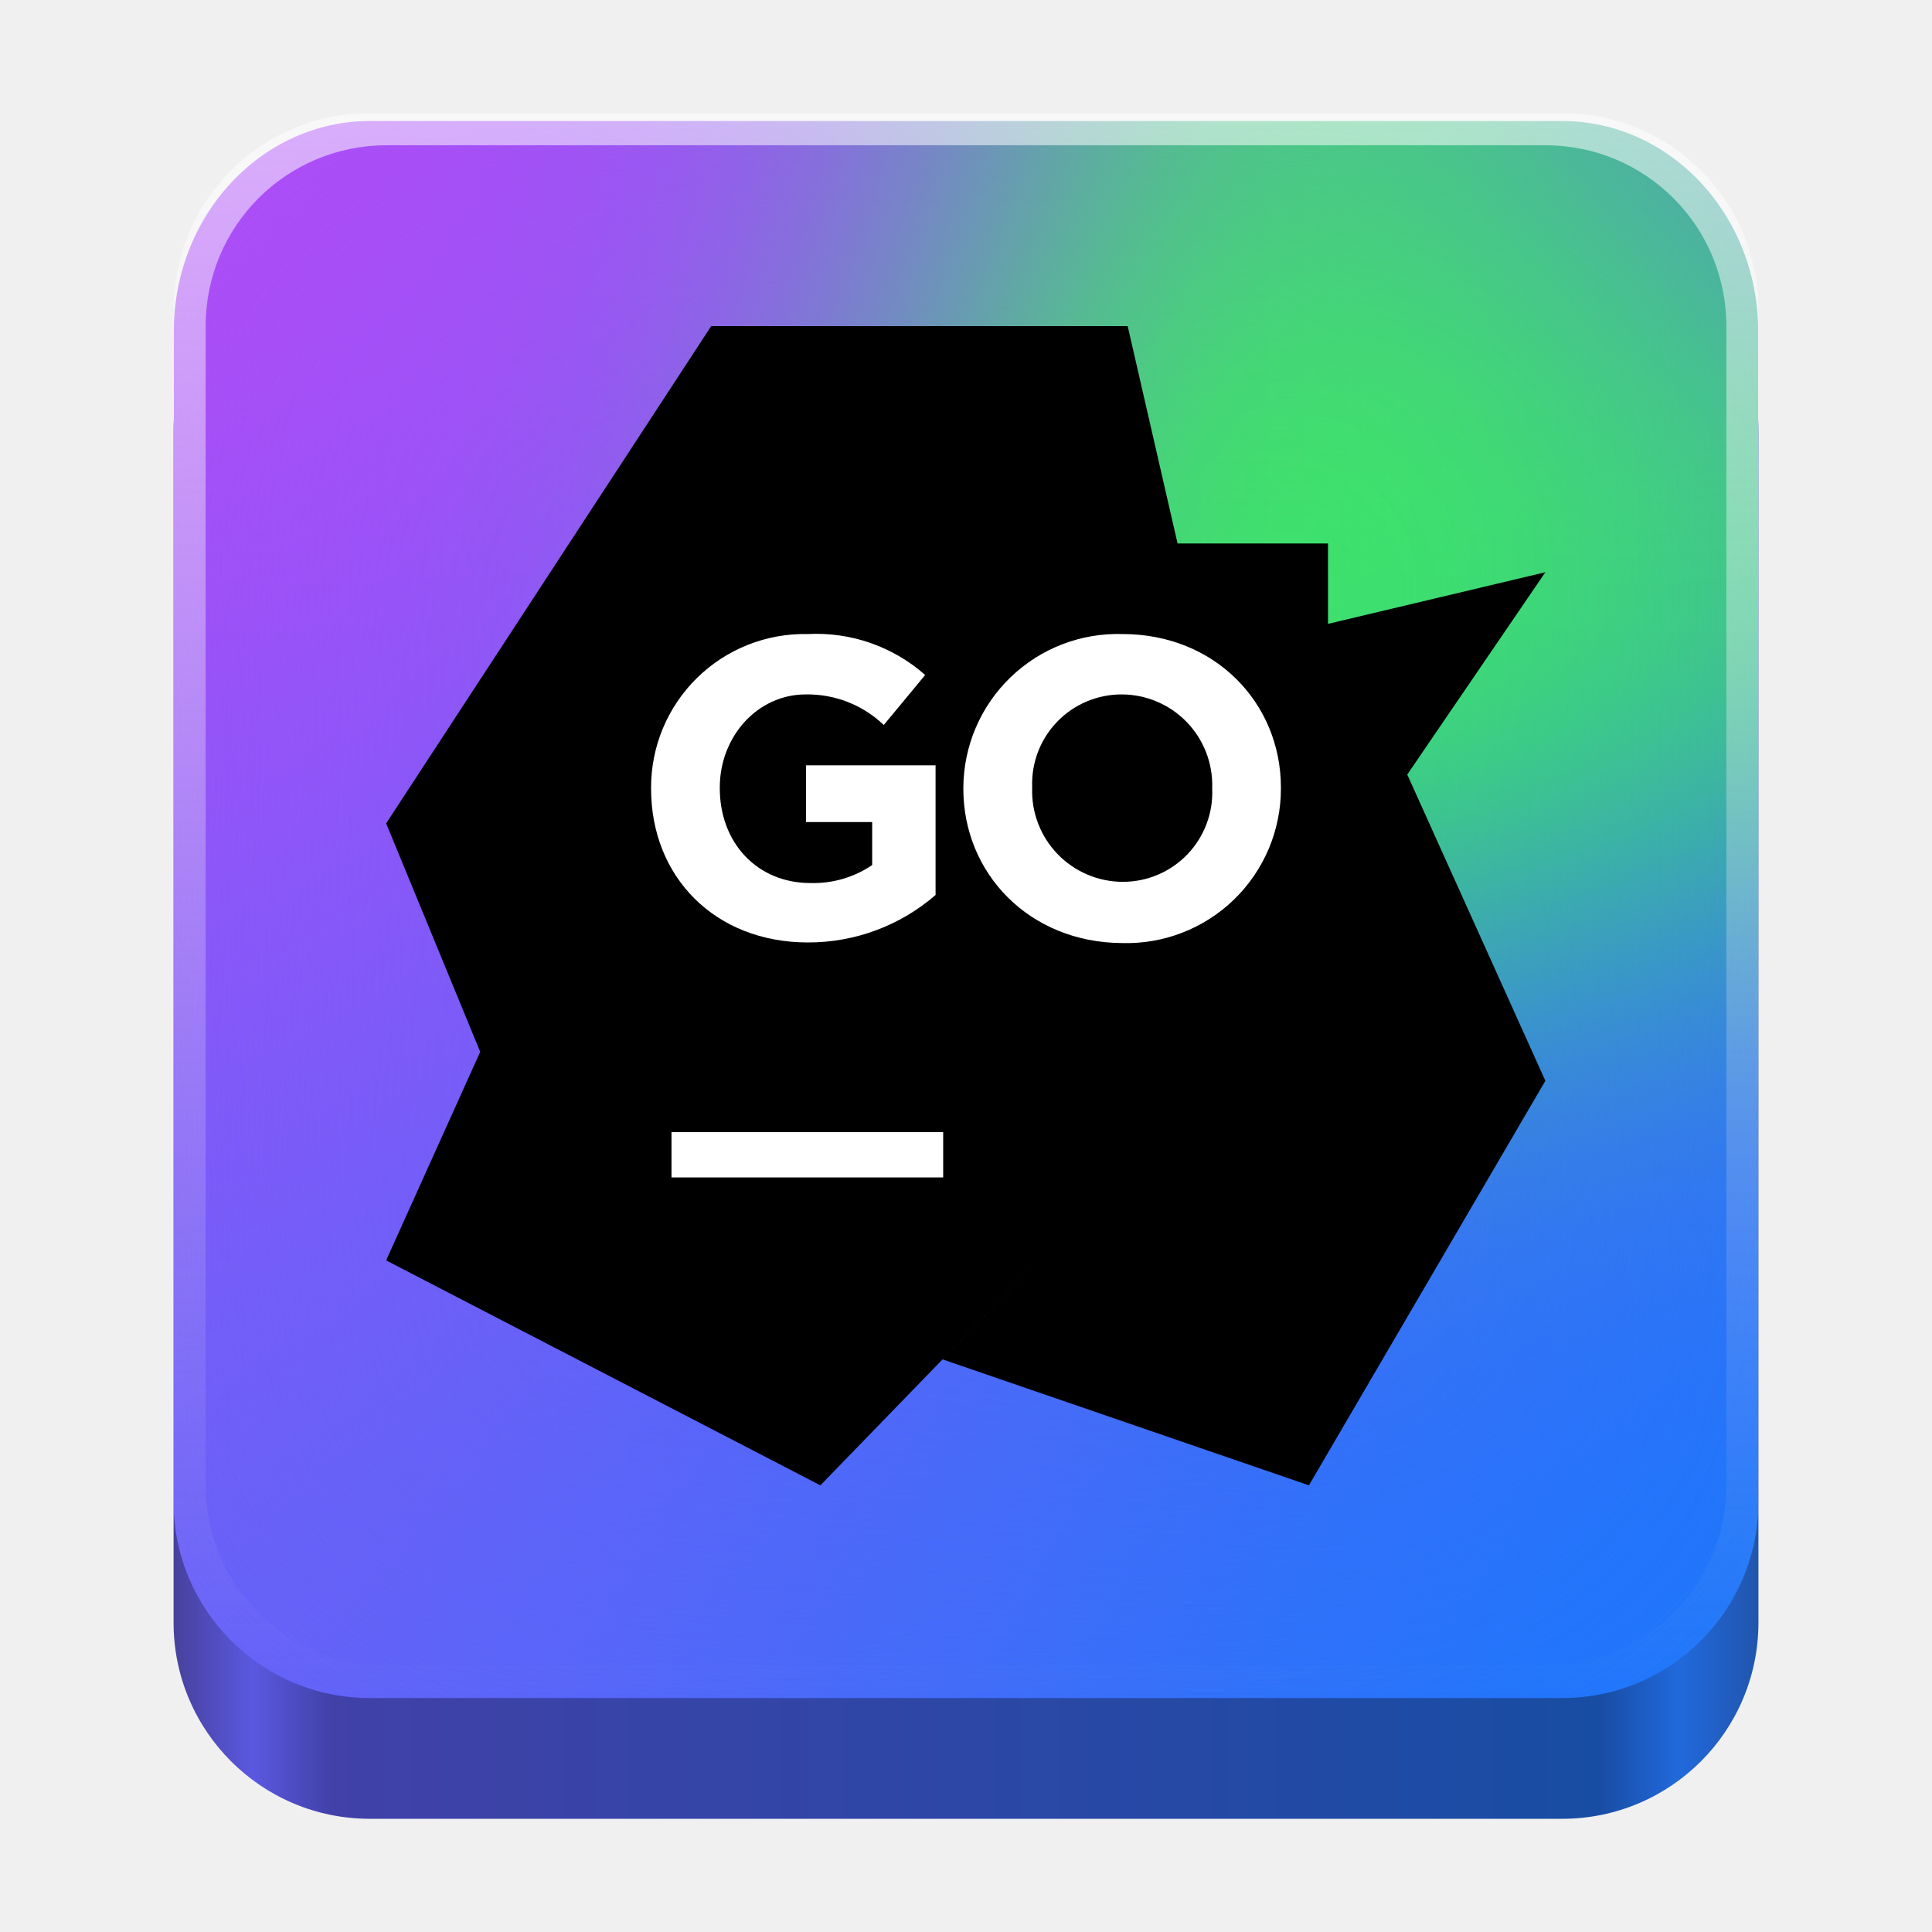
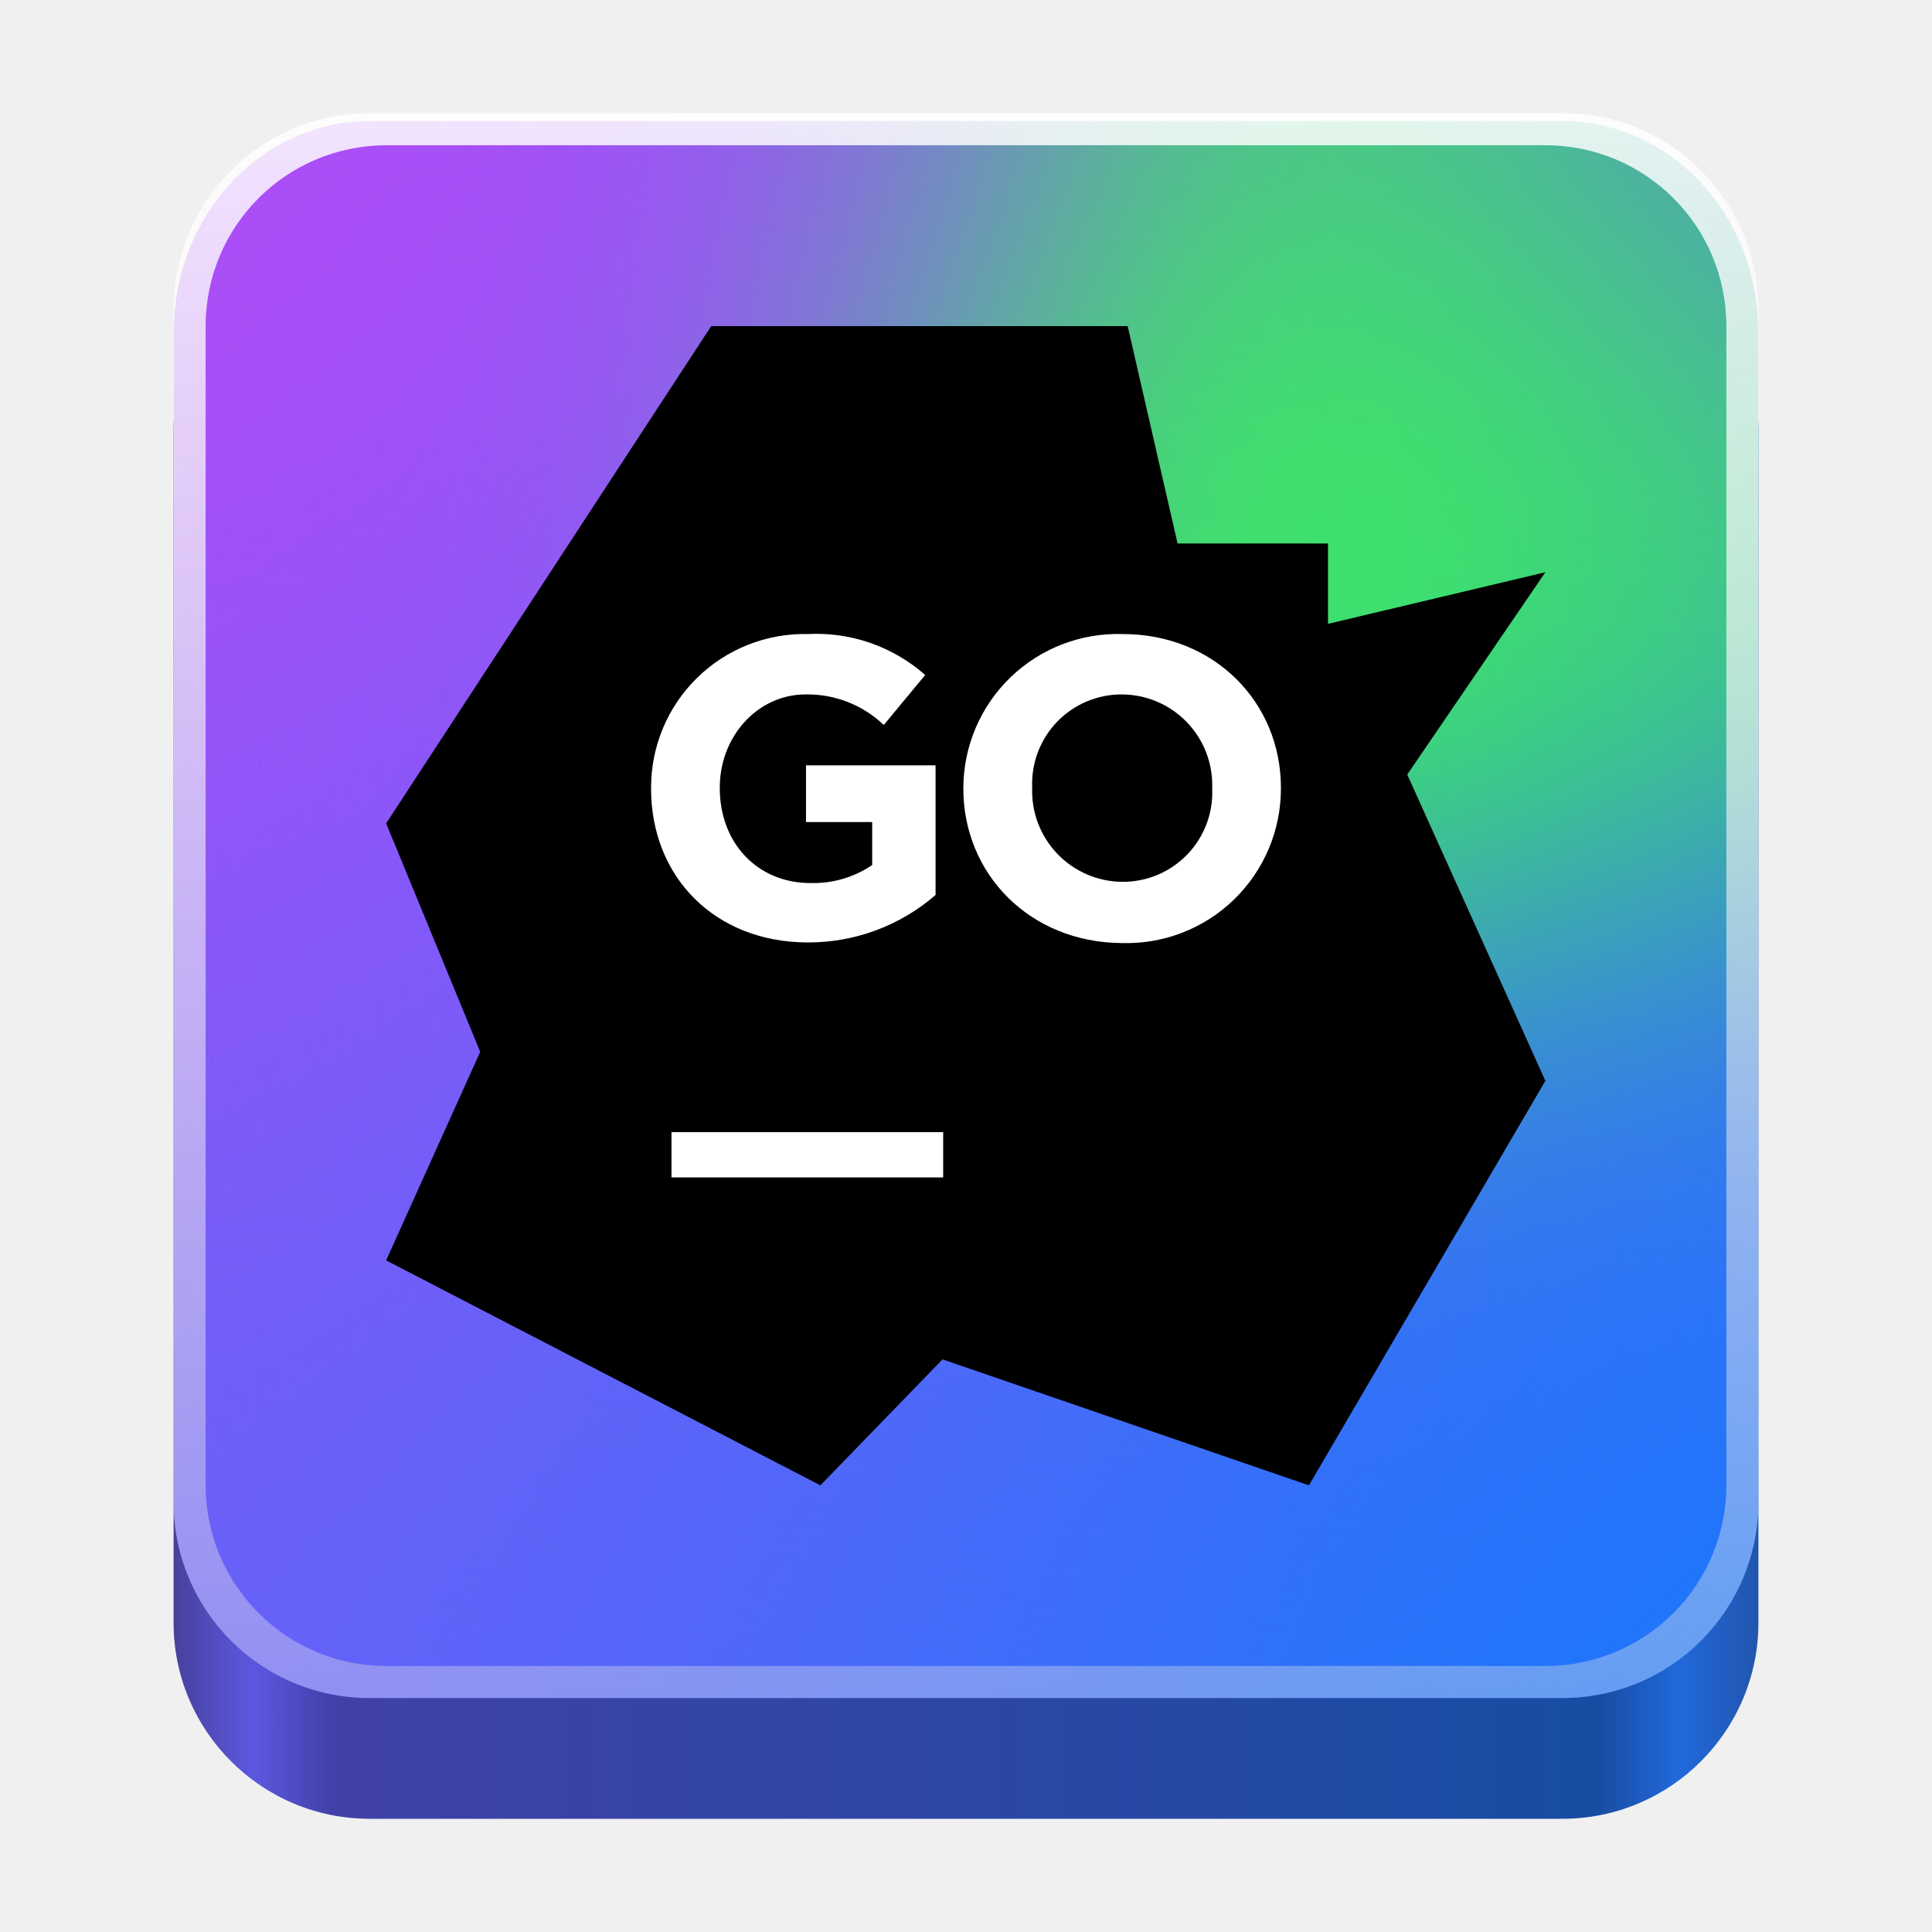
<svg xmlns="http://www.w3.org/2000/svg" xmlns:xlink="http://www.w3.org/1999/xlink" width="128" height="128" viewBox="0 0 128 128" version="1.1" id="svg5" xml:space="preserve">
  <defs id="defs2">
    <linearGradient id="linearGradient11616">
      <stop style="stop-color:#b74af7;stop-opacity:1" offset="0" id="stop11612" />
      <stop style="stop-color:#0d7bfa;stop-opacity:1" offset="1" id="stop11614" />
    </linearGradient>
    <linearGradient id="linearGradient404">
-       <stop style="stop-color:#e6e6e6;stop-opacity:0;" offset="0" id="stop400" />
-       <stop style="stop-color:#ffffff;stop-opacity:0.545;" offset="1" id="stop402" />
+       <stop style="stop-color:#e6e6e6;stop-opacity:0.35;" offset="0" id="stop400" />
+       <stop style="stop-color:#ffffff;stop-opacity:0.849;" offset="1" id="stop402" />
    </linearGradient>
    <linearGradient y2="236" x2="96" y1="236" x1="32" gradientTransform="translate(604.8168,170.5864)" gradientUnits="userSpaceOnUse" id="linearGradient1099" xlink:href="#linearGradient1036" />
    <linearGradient id="linearGradient1036">
      <stop id="stop1032" offset="0" style="stop-color:#d5d3cf;stop-opacity:1;" />
      <stop id="stop1034" offset="1" style="stop-color:#f6f5f4;stop-opacity:1" />
    </linearGradient>
    <radialGradient r="32" fy="-76" fx="-244" cy="-76" cx="-244" gradientTransform="matrix(0.8833333,0,0,0.8833333,-460.3502,463.1197)" gradientUnits="userSpaceOnUse" id="radialGradient1103" xlink:href="#linearGradient1069" />
    <linearGradient id="linearGradient1069">
      <stop id="stop1065" offset="0" style="stop-color:#d5d3cf;stop-opacity:1" />
      <stop id="stop1067-1" offset="1" style="stop-color:#949390;stop-opacity:1" />
    </linearGradient>
    <linearGradient gradientUnits="userSpaceOnUse" y2="232" x2="64" y1="262.5" x1="64" id="linearGradient1027" xlink:href="#linearGradient1025" gradientTransform="translate(-470.5864,432.8168)" />
    <linearGradient id="linearGradient1025">
      <stop id="stop1021" offset="0" style="stop-color:#9a9996;stop-opacity:1" />
      <stop id="stop1023" offset="1" style="stop-color:#77767b;stop-opacity:1" />
    </linearGradient>
    <clipPath clipPathUnits="userSpaceOnUse" id="clipPath1609-7">
      <path id="path1611-5" d="m 252,116 28,-28 v -8 h -36 v 36 z" style="fill:#e74747;stroke:none;stroke-width:0.25px;stroke-linecap:butt;stroke-linejoin:miter;stroke-opacity:1" />
    </clipPath>
    <linearGradient id="linearGradient8241">
      <stop style="stop-color:#47419c;stop-opacity:1;" offset="0" id="stop8237" />
      <stop style="stop-color:#5b58e0;stop-opacity:1;" offset="0.05" id="stop9349" />
      <stop style="stop-color:#4141a8;stop-opacity:1;" offset="0.1" id="stop21746" />
      <stop style="stop-color:#184da4;stop-opacity:1;" offset="0.9" id="stop21940" />
      <stop style="stop-color:#2169dc;stop-opacity:1;" offset="0.95" id="stop9351" />
      <stop style="stop-color:#2155ad;stop-opacity:1;" offset="1" id="stop8239" />
    </linearGradient>
    <radialGradient r="32" fy="-76" fx="-244" cy="-76" cx="-244" gradientTransform="matrix(0.8833333,0,0,0.8833333,-460.3502,463.1197)" gradientUnits="userSpaceOnUse" id="radialGradient1103-5" xlink:href="#linearGradient1069" />
    <clipPath clipPathUnits="userSpaceOnUse" id="clipPath1609-7-7">
      <path id="path1611-5-0" d="m 252,116 28,-28 v -8 h -36 v 36 z" style="fill:#e74747;stroke:none;stroke-width:0.25px;stroke-linecap:butt;stroke-linejoin:miter;stroke-opacity:1" />
    </clipPath>
    <clipPath clipPathUnits="userSpaceOnUse" id="clipPath744">
      <rect style="fill:#1e88e5;fill-opacity:1;stroke-width:0.265" id="rect746" width="541.867" height="541.867" x="0" y="1.5987212e-14" rx="79.375" ry="79.375" />
    </clipPath>
    <clipPath clipPathUnits="userSpaceOnUse" id="clipPath62">
      <rect style="fill:#1e88e5;fill-opacity:1;stroke-width:0.265" id="rect64" width="541.867" height="541.867" x="2.2507105e-05" y="-0.422" rx="79.375" ry="79.375" />
    </clipPath>
    <linearGradient xlink:href="#linearGradient8241" id="linearGradient8243" x1="11.5" y1="120.5" x2="116.5" y2="120.5" gradientUnits="userSpaceOnUse" />
    <radialGradient r="32" fy="-76" fx="-244" cy="-76" cx="-244" gradientTransform="matrix(0.8833333,0,0,0.8833333,-460.3502,463.1197)" gradientUnits="userSpaceOnUse" id="radialGradient1103-6" xlink:href="#linearGradient1069" />
    <clipPath clipPathUnits="userSpaceOnUse" id="clipPath1609-7-2">
      <path id="path1611-5-3" d="m 252,116 28,-28 v -8 h -36 v 36 z" style="fill:#e74747;stroke:none;stroke-width:0.25px;stroke-linecap:butt;stroke-linejoin:miter;stroke-opacity:1" />
    </clipPath>
    <radialGradient r="32" fy="-76" fx="-244" cy="-76" cx="-244" gradientTransform="matrix(0.8833333,0,0,0.8833333,-460.3502,463.1197)" gradientUnits="userSpaceOnUse" id="radialGradient1103-56" xlink:href="#linearGradient1069" />
    <clipPath clipPathUnits="userSpaceOnUse" id="clipPath1609-7-0">
      <path id="path1611-5-9" d="m 252,116 28,-28 v -8 h -36 v 36 z" style="fill:#e74747;stroke:none;stroke-width:0.25px;stroke-linecap:butt;stroke-linejoin:miter;stroke-opacity:1" />
    </clipPath>
    <clipPath clipPathUnits="userSpaceOnUse" id="clipPath37">
      <rect style="fill:#1a1a1a;fill-opacity:1;stroke-width:0.265" id="rect39" width="541.867" height="541.867" x="-2.6626146e-06" y="3.241" rx="79.375" ry="79.375" />
    </clipPath>
    <clipPath clipPathUnits="userSpaceOnUse" id="clipPath22042">
      <rect style="fill:#333333;fill-opacity:1;stroke-width:0.013" id="rect22044" width="27.32" height="27.484" x="166.968" y="105.404" rx="4.002" ry="4.026" />
    </clipPath>
    <clipPath clipPathUnits="userSpaceOnUse" id="clipPath1039">
      <rect style="fill:#b3b3b3;fill-opacity:1;stroke-width:0.265" id="rect1041" width="541.867" height="541.867" x="2.5931527e-05" y="-0" rx="79.375" ry="79.375" />
    </clipPath>
    <clipPath clipPathUnits="userSpaceOnUse" id="clipPath154">
      <rect style="fill:#b3b3b3;fill-opacity:1;stroke-width:0.265" id="rect156" width="541.867" height="541.867" x="-2.9218751e-05" y="-0" rx="79.375" ry="79.375" />
    </clipPath>
    <linearGradient xlink:href="#linearGradient404" id="linearGradient406" x1="64" y1="112.5" x2="64" y2="7.5" gradientUnits="userSpaceOnUse" />
    <linearGradient id="a" gradientUnits="userSpaceOnUse" x1="38.78" x2="95.91" y1="41.59" y2="41.59" gradientTransform="translate(260.425,-3.53)">
      <stop offset="0" stop-color="#21d789" id="stop500" />
      <stop offset="1" stop-color="#07c3f2" id="stop502" />
    </linearGradient>
    <linearGradient id="b" gradientUnits="userSpaceOnUse" x1="-29.18" x2="88.46" y1="85.52" y2="-1.32" gradientTransform="translate(260.425,-3.53)">
      <stop offset=".01" stop-color="#fcf84a" id="stop505" />
      <stop offset=".11" stop-color="#a7eb62" id="stop507" />
      <stop offset=".21" stop-color="#5fe077" id="stop509" />
      <stop offset=".27" stop-color="#32da84" id="stop511" />
      <stop offset=".31" stop-color="#21d789" id="stop513" />
      <stop offset=".58" stop-color="#21d789" id="stop515" />
      <stop offset=".6" stop-color="#21d789" id="stop517" />
      <stop offset=".69" stop-color="#20d68c" id="stop519" />
      <stop offset=".76" stop-color="#1ed497" id="stop521" />
      <stop offset=".83" stop-color="#19d1a9" id="stop523" />
      <stop offset=".9" stop-color="#13ccc2" id="stop525" />
      <stop offset=".97" stop-color="#0bc6e1" id="stop527" />
      <stop offset="1" stop-color="#07c3f2" id="stop529" />
    </linearGradient>
    <linearGradient id="c" gradientUnits="userSpaceOnUse" x1="17.3" x2="36.92" y1="110.99" y2="49.42" gradientTransform="translate(260.425,-3.53)">
      <stop offset="0" stop-color="#21d789" id="stop532" />
      <stop offset=".16" stop-color="#24d888" id="stop534" />
      <stop offset=".3" stop-color="#2fd985" id="stop536" />
      <stop offset=".43" stop-color="#41dc80" id="stop538" />
      <stop offset=".55" stop-color="#5ae079" id="stop540" />
      <stop offset=".67" stop-color="#7ae46f" id="stop542" />
      <stop offset=".79" stop-color="#a1ea64" id="stop544" />
      <stop offset=".9" stop-color="#cff157" id="stop546" />
      <stop offset="1" stop-color="#fcf84a" id="stop548" />
    </linearGradient>
    <linearGradient id="d" gradientUnits="userSpaceOnUse" x1="43.28" x2="85.97" y1="57.46" y2="0.06" gradientTransform="translate(260.425,-3.53)">
      <stop offset="0" stop-color="#21d789" id="stop551" />
      <stop offset=".09" stop-color="#23d986" id="stop553" />
      <stop offset=".17" stop-color="#2ade7b" id="stop555" />
      <stop offset=".25" stop-color="#36e669" id="stop557" />
      <stop offset=".27" stop-color="#3bea62" id="stop559" />
      <stop offset=".35" stop-color="#47eb61" id="stop561" />
      <stop offset=".49" stop-color="#67ed5d" id="stop563" />
      <stop offset=".69" stop-color="#9af156" id="stop565" />
      <stop offset=".92" stop-color="#e0f64d" id="stop567" />
      <stop offset="1" stop-color="#fcf84a" id="stop569" />
    </linearGradient>
    <linearGradient id="e" gradientUnits="userSpaceOnUse" x1="108.58" x2="22.55" y1="64.77" y2="63.97" gradientTransform="translate(260.425,-3.53)">
      <stop offset=".39" stop-color="#fcf84a" id="stop572" />
      <stop offset=".46" stop-color="#ecf74c" id="stop574" />
      <stop offset=".61" stop-color="#c1f451" id="stop576" />
      <stop offset=".82" stop-color="#7eef5a" id="stop578" />
      <stop offset="1" stop-color="#3bea62" id="stop580" />
    </linearGradient>
    <linearGradient xlink:href="#linearGradient11616" id="linearGradient11827" x1="12.773" y1="20.475" x2="108.029" y2="115.731" gradientUnits="userSpaceOnUse" />
    <filter height="1.686" width="1.686" y="-0.343" x="-0.343" style="color-interpolation-filters:sRGB;" id="filter13914">
      <feGaussianBlur stdDeviation="15 15" result="blur" id="feGaussianBlur13908" />
      <feColorMatrix values="1 0 0 0 0 0 1 0 0 0 0 0 1 0 0 0 0 0 50 0 " result="colormatrix" id="feColorMatrix13910" />
      <feComposite in="colormatrix" in2="SourceGraphic" operator="in" id="feComposite13912" />
    </filter>
    <linearGradient id="e-3" gradientUnits="userSpaceOnUse" x1="10.99" x2="95.54" y1="41.31" y2="41.31" gradientTransform="translate(215.7997,33.75467)">
      <stop offset=".31" stop-color="#21d789" id="stop274" />
      <stop offset=".49" stop-color="#59a3b2" id="stop276" />
      <stop offset=".77" stop-color="#b74af7" id="stop278" />
      <stop offset="1" stop-color="#ff45ed" id="stop280" />
    </linearGradient>
    <linearGradient id="d-6" gradientUnits="userSpaceOnUse" x1="10.48" x2="94.6" y1="52.51" y2="98.96" gradientTransform="translate(215.7997,33.75467)">
      <stop offset=".08" stop-color="#21d789" id="stop269" />
      <stop offset=".89" stop-color="#6b57ff" id="stop271" />
    </linearGradient>
    <linearGradient id="c-7" gradientUnits="userSpaceOnUse" x1="27.62" x2="34.52" y1="52.97" y2="83.01" gradientTransform="translate(215.7997,33.75467)">
      <stop offset="0" stop-color="#6b57ff" id="stop256" />
      <stop offset=".02" stop-color="#685cfb" id="stop258" />
      <stop offset=".28" stop-color="#4a91ca" id="stop260" />
      <stop offset=".51" stop-color="#34b7a7" id="stop262" />
      <stop offset=".69" stop-color="#26ce91" id="stop264" />
      <stop offset=".8" stop-color="#21d789" id="stop266" />
    </linearGradient>
    <linearGradient id="b-5" gradientUnits="userSpaceOnUse" x1="66.85" x2="73.95" y1="30.12" y2="11.96" gradientTransform="translate(215.7997,33.75467)">
      <stop offset="0" stop-color="#6b57ff" id="stop251" />
      <stop offset=".95" stop-color="#21d789" id="stop253" />
    </linearGradient>
    <linearGradient id="a-3" gradientUnits="userSpaceOnUse" x1="92.39" x2="95.19" y1="40.62" y2="65.06" gradientTransform="translate(215.7997,33.75467)">
      <stop offset=".16" stop-color="#21d789" id="stop244" />
      <stop offset=".54" stop-color="#419fbc" id="stop246" />
      <stop offset="1" stop-color="#6b57ff" id="stop248" />
    </linearGradient>
    <linearGradient id="c-3" gradientUnits="userSpaceOnUse" x1="17.84" x2="87.09" y1="88.36" y2="43.86" gradientTransform="translate(216.2331,11.66845)">
      <stop offset="0" stop-color="#087cfa" id="stop278-6" />
      <stop offset=".1" stop-color="#1598d3" id="stop280-7" />
      <stop offset=".22" stop-color="#23b6aa" id="stop282" />
      <stop offset=".35" stop-color="#2dcc8b" id="stop284" />
      <stop offset=".46" stop-color="#35dd74" id="stop286" />
      <stop offset=".57" stop-color="#39e767" id="stop288" />
      <stop offset=".67" stop-color="#3bea62" id="stop290" />
    </linearGradient>
    <linearGradient id="b-53" x1="37.54" x2="60.33" xlink:href="#a-5" y1="34.26" y2="8.33" gradientTransform="translate(216.2331,11.66845)" />
    <linearGradient id="a-5" gradientUnits="userSpaceOnUse" x1="99.03" x2="61.54" y1="59.18" y2="90.91">
      <stop offset="0" stop-color="#087cfa" id="stop264-6" />
      <stop offset=".02" stop-color="#0d7bfa" id="stop266-2" />
      <stop offset=".37" stop-color="#5566f9" id="stop268" />
      <stop offset=".66" stop-color="#8a57f8" id="stop270" />
      <stop offset=".88" stop-color="#ab4ef7" id="stop272" />
      <stop offset="1" stop-color="#b74af7" id="stop274-9" />
    </linearGradient>
    <clipPath clipPathUnits="userSpaceOnUse" id="clipPath465">
      <rect style="fill:url(#linearGradient469);fill-opacity:1;stroke:#000000;stroke-width:1.035;stroke-opacity:0" id="rect467" width="104.965" height="112.465" x="11.517" y="8.017" rx="12.996" ry="13.924" />
    </clipPath>
    <linearGradient xlink:href="#linearGradient8241" id="linearGradient469" gradientUnits="userSpaceOnUse" gradientTransform="matrix(0.9996689,0,0,1.071098,0.02118787,-8.584627)" x1="11.5" y1="120.5" x2="116.5" y2="120.5" />
  </defs>
  <g id="layer2">
    <g id="g13533">
      <rect style="fill:url(#linearGradient8243);fill-opacity:1;stroke:#000000;stroke-opacity:0" id="rect440" width="105" height="105" x="11.5" y="15.5" rx="13" ry="13" />
      <g id="g8188" style="filter:url(#filter13914)" clip-path="url(#clipPath465)">
        <rect style="fill:url(#linearGradient11827);fill-opacity:1" id="rect358" width="105" height="105" x="11.5" y="7.5" rx="13" ry="13" />
        <circle style="fill:#3bea62;fill-opacity:1;stroke:none;stroke-width:2.729;stroke-linecap:round" id="path11472" cx="86.329" cy="37.671" r="28.048" />
      </g>
      <path id="rect364" style="fill:url(#linearGradient406);fill-opacity:1" d="M 24.5 7.5 C 17.298 7.5 11.5 13.298 11.5 20.5 L 11.5 99.5 C 11.5 106.702 17.298 112.5 24.5 112.5 L 103.5 112.5 C 110.702 112.5 116.5 106.702 116.5 99.5 L 116.5 20.5 C 116.5 13.298 110.702 7.5 103.5 7.5 L 24.5 7.5 z M 25.623 9.623 L 102.377 9.623 C 109.025 9.623 114.377 14.975 114.377 21.623 L 114.377 98.377 C 114.377 105.025 109.025 110.377 102.377 110.377 L 25.623 110.377 C 18.975 110.377 13.623 105.025 13.623 98.377 L 13.623 21.623 C 13.623 14.975 18.975 9.623 25.623 9.623 z " />
      <path id="path293" style="fill:#000000;fill-opacity:1;stroke-width:0.8" d="m 47.119,21.607 -21.536,32.944 6.233,15.136 -6.233,13.817 28.769,14.903 13.967,-14.4 h 0.002 l -5.873,6.056 24.272,8.344 15.664,-26.8 -9.15,-20.292 9.15,-13.403 -14.4,3.42 v -5.325 h -9.967 l -3.305,-14.4 z" />
      <g fill="#ffffff" id="g309" transform="matrix(0.8,0,0,0.8,21.98402,18.00755)">
        <path d="m 28.13,71.25 h 22.5 V 75 h -22.5 z" id="path303" />
        <path d="M 26.44,42.81 V 42.74 A 12.7,12.7 0 0 1 39.41,30 a 13.62,13.62 0 0 1 9.73,3.39 l -3.43,4.14 A 9.13,9.13 0 0 0 39.24,35 c -4,0 -7.11,3.5 -7.11,7.7 v 0.07 c 0,4.53 3.11,7.85 7.5,7.85 a 8.67,8.67 0 0 0 5.12,-1.49 v -3.56 h -5.48 v -4.7 H 50 v 10.74 a 16.07,16.07 0 0 1 -10.57,3.93 c -7.69,0 -12.99,-5.41 -12.99,-12.73 z" id="path305" />
        <path d="M 52.3,42.81 V 42.74 A 12.79,12.79 0 0 1 65.49,30 c 7.63,0 13.11,5.69 13.11,12.72 v 0.07 A 12.79,12.79 0 0 1 65.42,55.59 C 57.78,55.54 52.3,49.85 52.3,42.81 Z m 20.61,0 V 42.74 A 7.51,7.51 0 0 0 65.42,35 7.4,7.4 0 0 0 58,42.67 v 0.07 a 7.52,7.52 0 0 0 7.5,7.78 7.4,7.4 0 0 0 7.41,-7.71 z" id="path307" />
      </g>
    </g>
  </g>
</svg>
